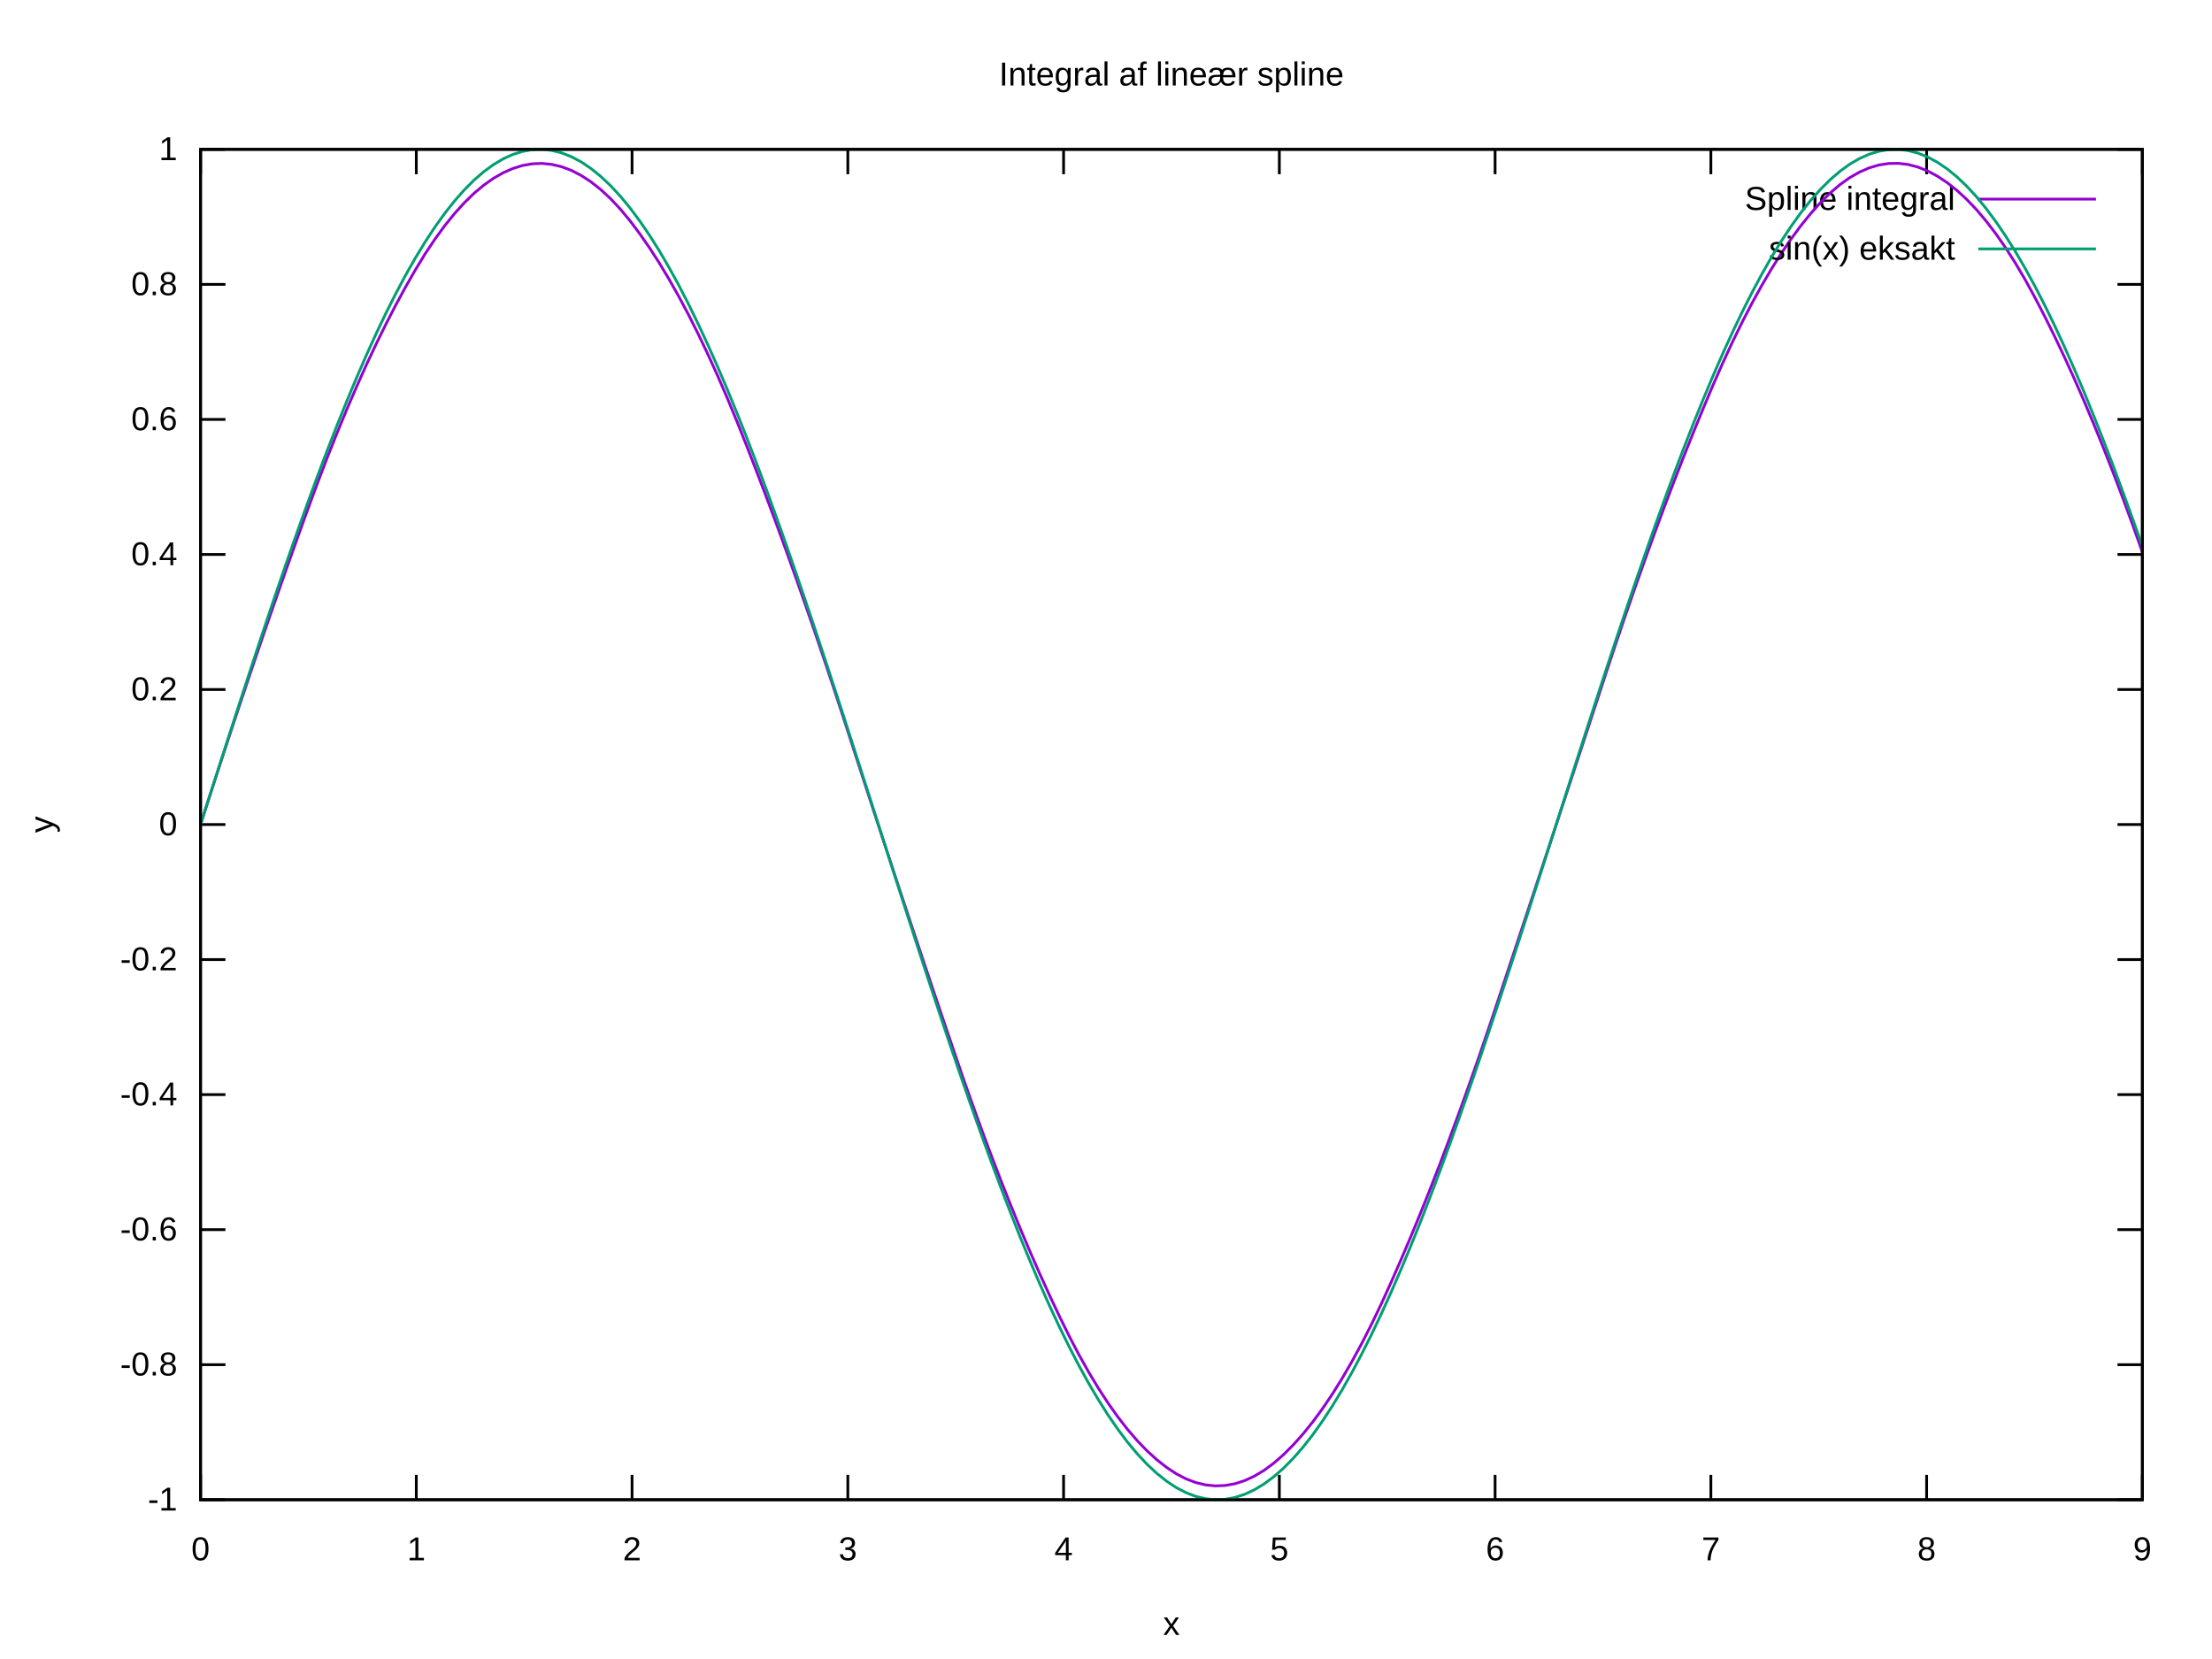
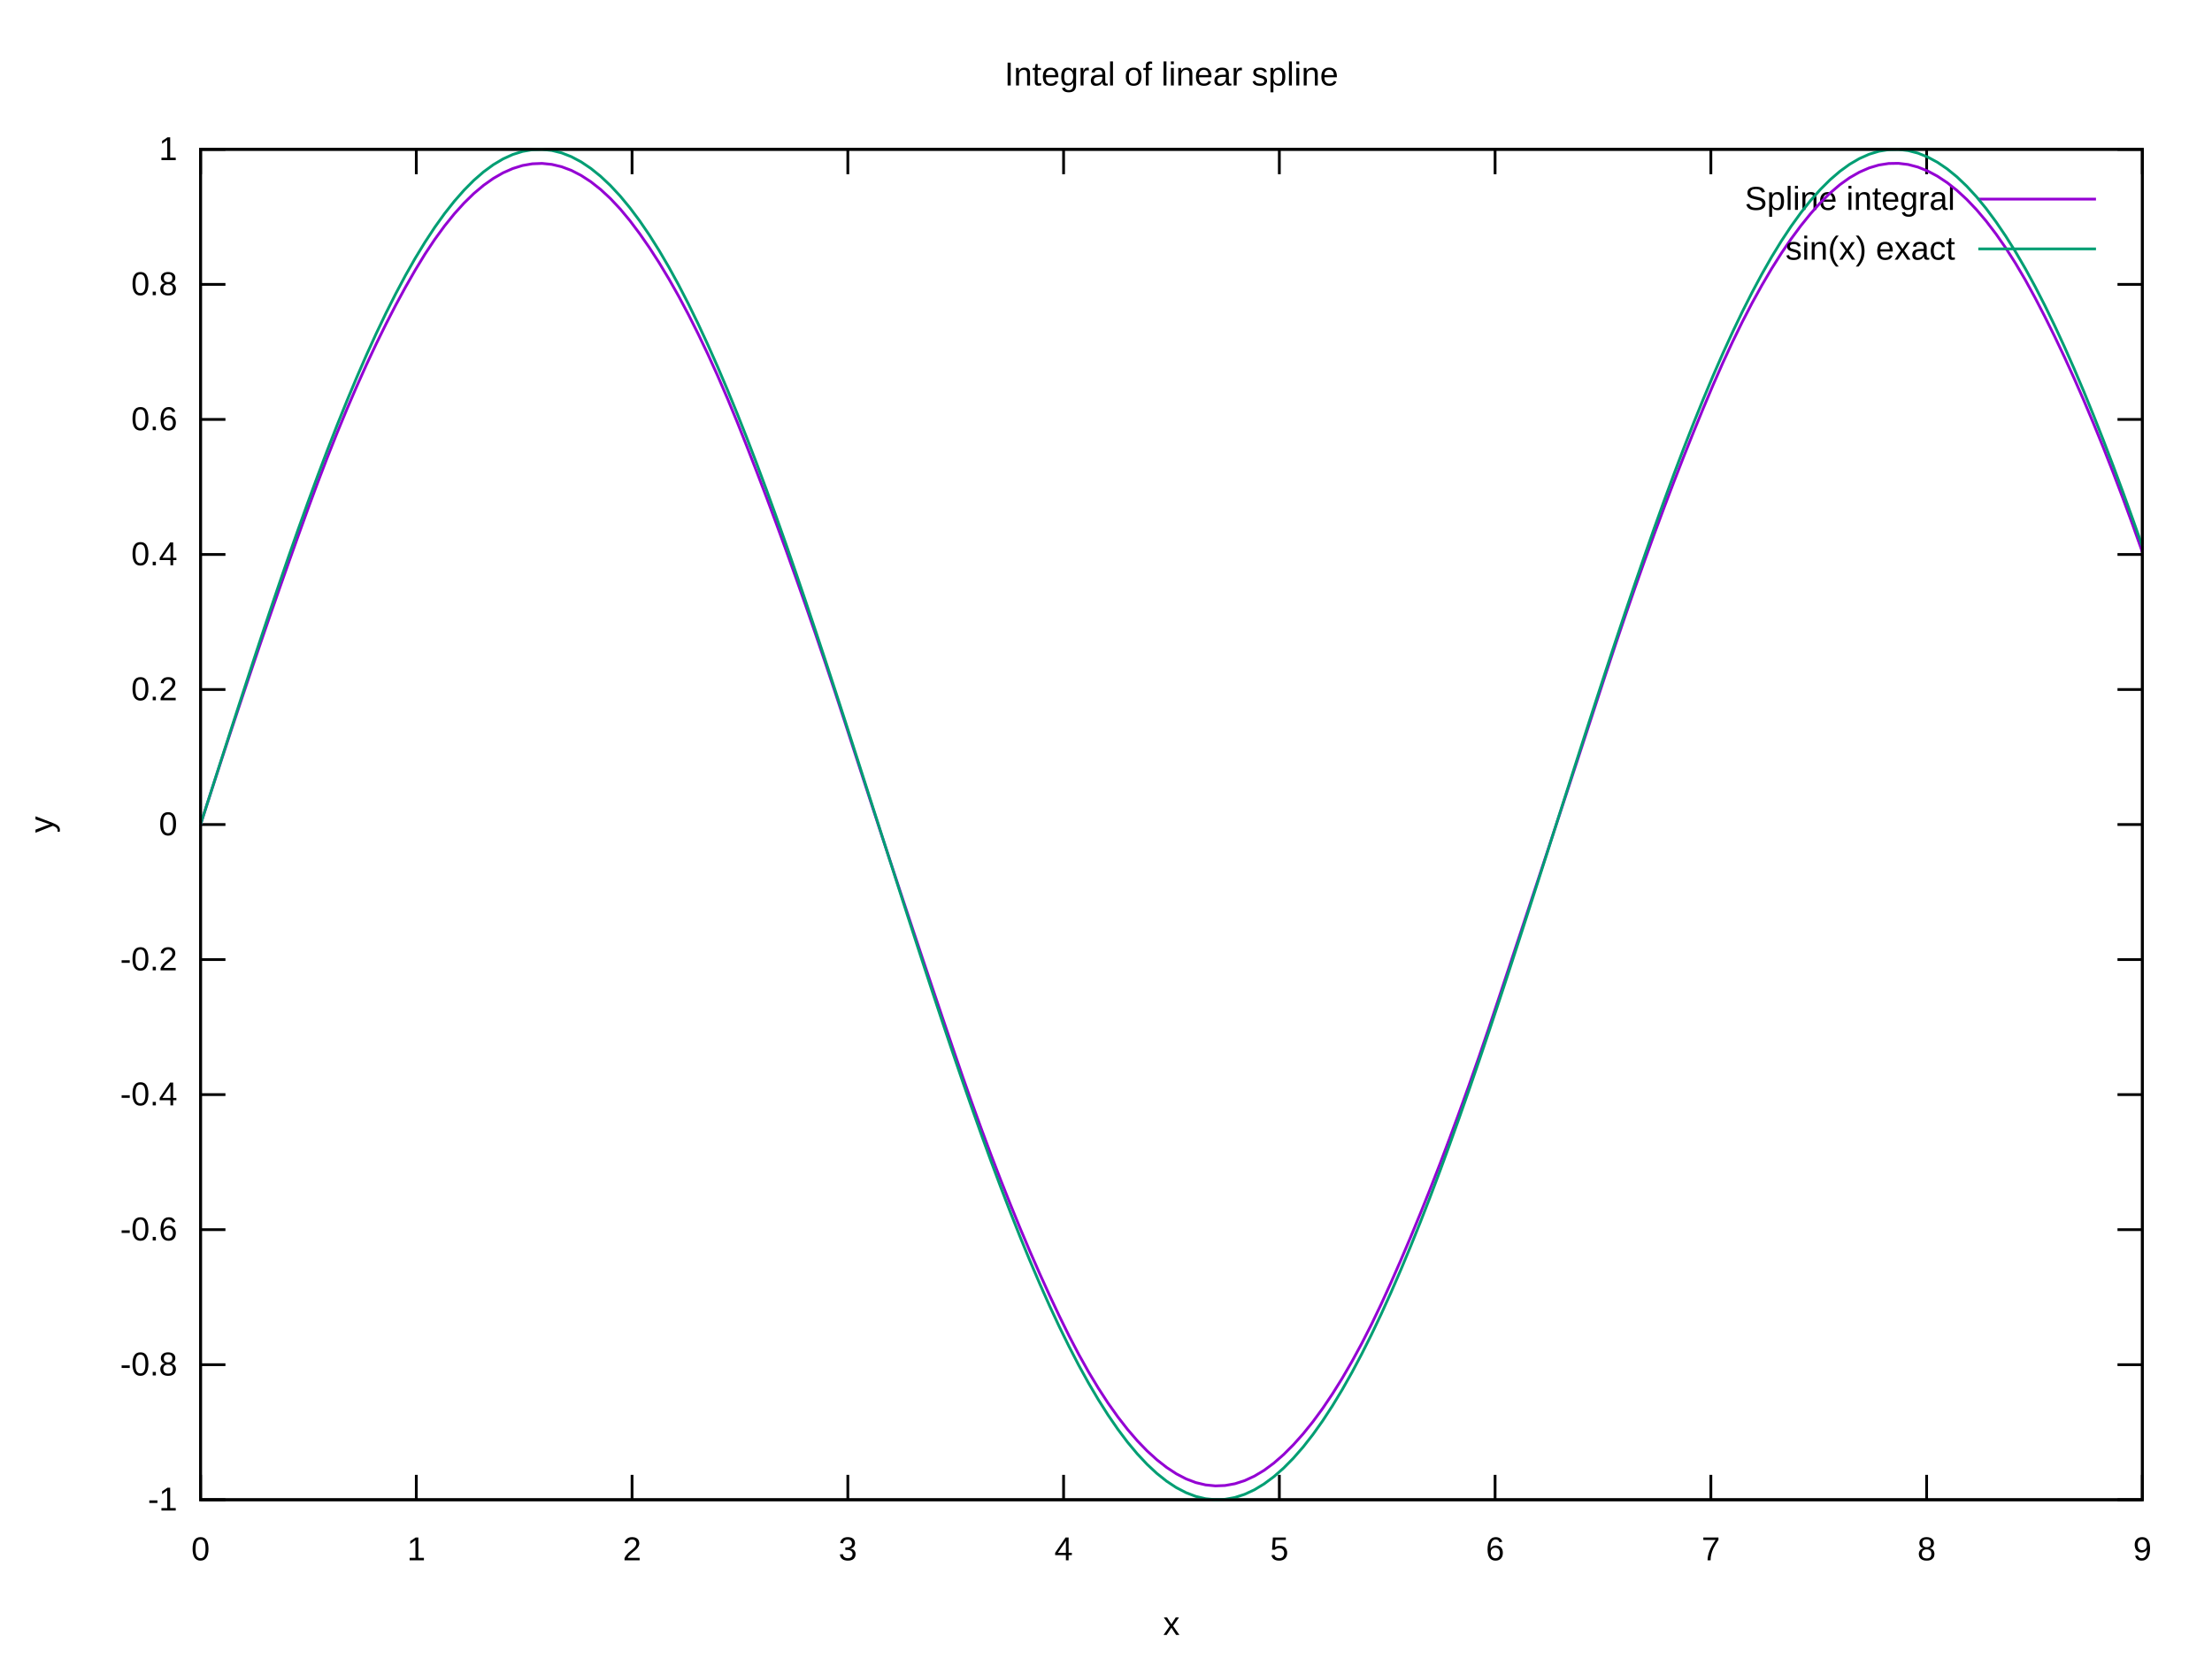
<svg xmlns="http://www.w3.org/2000/svg" xmlns:xlink="http://www.w3.org/1999/xlink" width="800" height="600" viewBox="0 0 800 600">
  <g id="gnuplot_canvas">
    <rect x="0" y="0" width="800" height="600" fill="#ffffff" />
    <defs>
      <circle id="gpDot" r="0.5" stroke-width="0.5" stroke="currentColor" />
      <path id="gpPt0" stroke-width="0.222" stroke="currentColor" d="M-1,0 h2 M0,-1 v2" />
      <path id="gpPt1" stroke-width="0.222" stroke="currentColor" d="M-1,-1 L1,1 M1,-1 L-1,1" />
      <path id="gpPt2" stroke-width="0.222" stroke="currentColor" d="M-1,0 L1,0 M0,-1 L0,1 M-1,-1 L1,1 M-1,1 L1,-1" />
      <rect id="gpPt3" stroke-width="0.222" stroke="currentColor" x="-1" y="-1" width="2" height="2" />
      <rect id="gpPt4" stroke-width="0.222" stroke="currentColor" fill="currentColor" x="-1" y="-1" width="2" height="2" />
      <circle id="gpPt5" stroke-width="0.222" stroke="currentColor" cx="0" cy="0" r="1" />
      <use xlink:href="#gpPt5" id="gpPt6" fill="currentColor" stroke="none" />
      <path id="gpPt7" stroke-width="0.222" stroke="currentColor" d="M0,-1.33 L-1.33,0.67 L1.33,0.67 z" />
      <use xlink:href="#gpPt7" id="gpPt8" fill="currentColor" stroke="none" />
      <use xlink:href="#gpPt7" id="gpPt9" stroke="currentColor" transform="rotate(180)" />
      <use xlink:href="#gpPt9" id="gpPt10" fill="currentColor" stroke="none" />
      <use xlink:href="#gpPt3" id="gpPt11" stroke="currentColor" transform="rotate(45)" />
      <use xlink:href="#gpPt11" id="gpPt12" fill="currentColor" stroke="none" />
      <path id="gpPt13" stroke-width="0.222" stroke="currentColor" d="M0,1.330 L1.265,0.411 L0.782,-1.067 L-0.782,-1.076 L-1.265,0.411 z" />
      <use xlink:href="#gpPt13" id="gpPt14" fill="currentColor" stroke="none" />
      <filter id="textbox" filterUnits="objectBoundingBox" x="0" y="0" height="1" width="1">
        <feFlood flood-color="#FFFFFF" flood-opacity="1" result="bgnd" />
        <feComposite in="SourceGraphic" in2="bgnd" operator="atop" />
      </filter>
      <filter id="greybox" filterUnits="objectBoundingBox" x="0" y="0" height="1" width="1">
        <feFlood flood-color="lightgrey" flood-opacity="1" result="grey" />
        <feComposite in="SourceGraphic" in2="grey" operator="atop" />
      </filter>
    </defs>
    <g fill="none" color="#FFFFFF" stroke="currentColor" stroke-width="1.00" stroke-linecap="butt" stroke-linejoin="miter">
</g>
    <g fill="none" color="black" stroke="currentColor" stroke-width="1.00" stroke-linecap="butt" stroke-linejoin="miter">
      <path stroke="black" d="M72.53,542.40 L81.53,542.40 M774.82,542.40 L765.82,542.40  " />
      <g transform="translate(64.14,546.30)" stroke="none" fill="black" font-family="Arial" font-size="12.00" text-anchor="end">
        <text>
          <tspan font-family="Arial">-1</tspan>
        </text>
      </g>
    </g>
    <g fill="none" color="black" stroke="currentColor" stroke-width="1.00" stroke-linecap="butt" stroke-linejoin="miter">
      <path stroke="black" d="M72.53,493.56 L81.53,493.56 M774.82,493.56 L765.82,493.56  " />
      <g transform="translate(64.14,497.46)" stroke="none" fill="black" font-family="Arial" font-size="12.00" text-anchor="end">
        <text>
          <tspan font-family="Arial">-0.8</tspan>
        </text>
      </g>
    </g>
    <g fill="none" color="black" stroke="currentColor" stroke-width="1.00" stroke-linecap="butt" stroke-linejoin="miter">
      <path stroke="black" d="M72.53,444.72 L81.53,444.72 M774.82,444.72 L765.82,444.72  " />
      <g transform="translate(64.14,448.62)" stroke="none" fill="black" font-family="Arial" font-size="12.00" text-anchor="end">
        <text>
          <tspan font-family="Arial">-0.6</tspan>
        </text>
      </g>
    </g>
    <g fill="none" color="black" stroke="currentColor" stroke-width="1.00" stroke-linecap="butt" stroke-linejoin="miter">
      <path stroke="black" d="M72.53,395.88 L81.53,395.88 M774.82,395.88 L765.82,395.88  " />
      <g transform="translate(64.14,399.78)" stroke="none" fill="black" font-family="Arial" font-size="12.00" text-anchor="end">
        <text>
          <tspan font-family="Arial">-0.4</tspan>
        </text>
      </g>
    </g>
    <g fill="none" color="black" stroke="currentColor" stroke-width="1.00" stroke-linecap="butt" stroke-linejoin="miter">
      <path stroke="black" d="M72.53,347.04 L81.53,347.04 M774.82,347.04 L765.82,347.04  " />
      <g transform="translate(64.14,350.94)" stroke="none" fill="black" font-family="Arial" font-size="12.00" text-anchor="end">
        <text>
          <tspan font-family="Arial">-0.2</tspan>
        </text>
      </g>
    </g>
    <g fill="none" color="black" stroke="currentColor" stroke-width="1.00" stroke-linecap="butt" stroke-linejoin="miter">
      <path stroke="black" d="M72.53,298.20 L81.53,298.20 M774.82,298.20 L765.82,298.20  " />
      <g transform="translate(64.14,302.10)" stroke="none" fill="black" font-family="Arial" font-size="12.00" text-anchor="end">
        <text>
          <tspan font-family="Arial"> 0</tspan>
        </text>
      </g>
    </g>
    <g fill="none" color="black" stroke="currentColor" stroke-width="1.00" stroke-linecap="butt" stroke-linejoin="miter">
      <path stroke="black" d="M72.53,249.37 L81.53,249.37 M774.82,249.37 L765.82,249.37  " />
      <g transform="translate(64.14,253.27)" stroke="none" fill="black" font-family="Arial" font-size="12.00" text-anchor="end">
        <text>
          <tspan font-family="Arial"> 0.2</tspan>
        </text>
      </g>
    </g>
    <g fill="none" color="black" stroke="currentColor" stroke-width="1.00" stroke-linecap="butt" stroke-linejoin="miter">
      <path stroke="black" d="M72.53,200.53 L81.53,200.53 M774.82,200.53 L765.82,200.53  " />
      <g transform="translate(64.14,204.43)" stroke="none" fill="black" font-family="Arial" font-size="12.00" text-anchor="end">
        <text>
          <tspan font-family="Arial"> 0.4</tspan>
        </text>
      </g>
    </g>
    <g fill="none" color="black" stroke="currentColor" stroke-width="1.00" stroke-linecap="butt" stroke-linejoin="miter">
      <path stroke="black" d="M72.53,151.69 L81.53,151.69 M774.82,151.69 L765.82,151.69  " />
      <g transform="translate(64.14,155.59)" stroke="none" fill="black" font-family="Arial" font-size="12.00" text-anchor="end">
        <text>
          <tspan font-family="Arial"> 0.6</tspan>
        </text>
      </g>
    </g>
    <g fill="none" color="black" stroke="currentColor" stroke-width="1.00" stroke-linecap="butt" stroke-linejoin="miter">
      <path stroke="black" d="M72.53,102.85 L81.53,102.85 M774.82,102.85 L765.82,102.85  " />
      <g transform="translate(64.14,106.75)" stroke="none" fill="black" font-family="Arial" font-size="12.00" text-anchor="end">
        <text>
          <tspan font-family="Arial"> 0.8</tspan>
        </text>
      </g>
    </g>
    <g fill="none" color="black" stroke="currentColor" stroke-width="1.00" stroke-linecap="butt" stroke-linejoin="miter">
      <path stroke="black" d="M72.53,54.01 L81.53,54.01 M774.82,54.01 L765.82,54.01  " />
      <g transform="translate(64.14,57.91)" stroke="none" fill="black" font-family="Arial" font-size="12.00" text-anchor="end">
        <text>
          <tspan font-family="Arial"> 1</tspan>
        </text>
      </g>
    </g>
    <g fill="none" color="black" stroke="currentColor" stroke-width="1.00" stroke-linecap="butt" stroke-linejoin="miter">
      <path stroke="black" d="M72.53,542.40 L72.53,533.40 M72.53,54.01 L72.53,63.01  " />
      <g transform="translate(72.53,564.30)" stroke="none" fill="black" font-family="Arial" font-size="12.00" text-anchor="middle">
        <text>
          <tspan font-family="Arial"> 0</tspan>
        </text>
      </g>
    </g>
    <g fill="none" color="black" stroke="currentColor" stroke-width="1.00" stroke-linecap="butt" stroke-linejoin="miter">
      <path stroke="black" d="M150.56,542.40 L150.56,533.40 M150.56,54.01 L150.56,63.01  " />
      <g transform="translate(150.56,564.30)" stroke="none" fill="black" font-family="Arial" font-size="12.00" text-anchor="middle">
        <text>
          <tspan font-family="Arial"> 1</tspan>
        </text>
      </g>
    </g>
    <g fill="none" color="black" stroke="currentColor" stroke-width="1.00" stroke-linecap="butt" stroke-linejoin="miter">
      <path stroke="black" d="M228.59,542.40 L228.59,533.40 M228.59,54.01 L228.59,63.01  " />
      <g transform="translate(228.59,564.30)" stroke="none" fill="black" font-family="Arial" font-size="12.00" text-anchor="middle">
        <text>
          <tspan font-family="Arial"> 2</tspan>
        </text>
      </g>
    </g>
    <g fill="none" color="black" stroke="currentColor" stroke-width="1.00" stroke-linecap="butt" stroke-linejoin="miter">
      <path stroke="black" d="M306.63,542.40 L306.63,533.40 M306.63,54.01 L306.63,63.01  " />
      <g transform="translate(306.63,564.30)" stroke="none" fill="black" font-family="Arial" font-size="12.00" text-anchor="middle">
        <text>
          <tspan font-family="Arial"> 3</tspan>
        </text>
      </g>
    </g>
    <g fill="none" color="black" stroke="currentColor" stroke-width="1.00" stroke-linecap="butt" stroke-linejoin="miter">
      <path stroke="black" d="M384.66,542.40 L384.66,533.40 M384.66,54.01 L384.66,63.01  " />
      <g transform="translate(384.66,564.30)" stroke="none" fill="black" font-family="Arial" font-size="12.00" text-anchor="middle">
        <text>
          <tspan font-family="Arial"> 4</tspan>
        </text>
      </g>
    </g>
    <g fill="none" color="black" stroke="currentColor" stroke-width="1.00" stroke-linecap="butt" stroke-linejoin="miter">
      <path stroke="black" d="M462.69,542.40 L462.69,533.40 M462.69,54.01 L462.69,63.01  " />
      <g transform="translate(462.69,564.30)" stroke="none" fill="black" font-family="Arial" font-size="12.00" text-anchor="middle">
        <text>
          <tspan font-family="Arial"> 5</tspan>
        </text>
      </g>
    </g>
    <g fill="none" color="black" stroke="currentColor" stroke-width="1.00" stroke-linecap="butt" stroke-linejoin="miter">
      <path stroke="black" d="M540.72,542.40 L540.72,533.40 M540.72,54.01 L540.72,63.01  " />
      <g transform="translate(540.72,564.30)" stroke="none" fill="black" font-family="Arial" font-size="12.00" text-anchor="middle">
        <text>
          <tspan font-family="Arial"> 6</tspan>
        </text>
      </g>
    </g>
    <g fill="none" color="black" stroke="currentColor" stroke-width="1.00" stroke-linecap="butt" stroke-linejoin="miter">
      <path stroke="black" d="M618.76,542.40 L618.76,533.40 M618.76,54.01 L618.76,63.01  " />
      <g transform="translate(618.76,564.30)" stroke="none" fill="black" font-family="Arial" font-size="12.00" text-anchor="middle">
        <text>
          <tspan font-family="Arial"> 7</tspan>
        </text>
      </g>
    </g>
    <g fill="none" color="black" stroke="currentColor" stroke-width="1.00" stroke-linecap="butt" stroke-linejoin="miter">
      <path stroke="black" d="M696.79,542.40 L696.79,533.40 M696.79,54.01 L696.79,63.01  " />
      <g transform="translate(696.79,564.30)" stroke="none" fill="black" font-family="Arial" font-size="12.00" text-anchor="middle">
        <text>
          <tspan font-family="Arial"> 8</tspan>
        </text>
      </g>
    </g>
    <g fill="none" color="black" stroke="currentColor" stroke-width="1.00" stroke-linecap="butt" stroke-linejoin="miter">
      <path stroke="black" d="M774.82,542.40 L774.82,533.40 M774.82,54.01 L774.82,63.01  " />
      <g transform="translate(774.82,564.30)" stroke="none" fill="black" font-family="Arial" font-size="12.00" text-anchor="middle">
        <text>
          <tspan font-family="Arial"> 9</tspan>
        </text>
      </g>
    </g>
    <g fill="none" color="black" stroke="currentColor" stroke-width="1.00" stroke-linecap="butt" stroke-linejoin="miter">
</g>
    <g fill="none" color="black" stroke="currentColor" stroke-width="1.00" stroke-linecap="butt" stroke-linejoin="miter">
      <path stroke="black" d="M72.53,54.01 L72.53,542.40 L774.82,542.40 L774.82,54.01 L72.53,54.01 Z  " />
    </g>
    <g fill="none" color="black" stroke="currentColor" stroke-width="1.00" stroke-linecap="butt" stroke-linejoin="miter">
</g>
    <g id="gnuplot_plot_1">
      <g fill="none" color="black" stroke="currentColor" stroke-width="1.00" stroke-linecap="butt" stroke-linejoin="miter">
        <g transform="translate(707.09,75.91)" stroke="none" fill="black" font-family="Arial" font-size="12.00" text-anchor="end">
          <text>
            <tspan font-family="Arial">Spline integral</tspan>
          </text>
        </g>
      </g>
      <g fill="none" color="black" stroke="currentColor" stroke-width="1.00" stroke-linecap="butt" stroke-linejoin="miter">
        <path stroke="rgb(148,   0, 211)" d="M715.48,72.01 L758.04,72.01 M72.53,298.20 L76.06,287.22 L79.59,276.36 L83.12,265.62 L86.65,255.01 L90.18,244.51   L93.70,234.14 L97.23,223.89 L100.76,213.77 L104.29,203.76 L107.82,193.88 L111.35,184.12 L114.88,174.58 L118.41,165.37   L121.94,156.50 L125.47,147.97 L129.00,139.78 L132.52,131.92 L136.05,124.40 L139.58,117.22 L143.11,110.37 L146.64,103.86   L150.17,97.69 L153.70,91.90 L157.23,86.59 L160.76,81.74 L164.29,77.36 L167.82,73.45 L171.34,70.01 L174.87,67.04   L178.40,64.54 L181.93,62.51 L185.46,60.95 L188.99,59.85 L192.52,59.24 L196.05,59.10 L199.58,59.46 L203.11,60.30   L206.64,61.62 L210.16,63.44 L213.69,65.73 L217.22,68.52 L220.75,71.79 L224.28,75.55 L227.81,79.80 L231.34,84.50   L234.87,89.58 L238.40,95.05 L241.93,100.91 L245.46,107.15 L248.99,113.78 L252.51,120.79 L256.04,128.18 L259.57,135.96   L263.10,144.13 L266.63,152.68 L270.16,161.56 L273.69,170.64 L277.22,179.90 L280.75,189.36 L284.28,199.00 L287.80,208.84   L291.33,218.86 L294.86,229.07 L298.39,239.47 L301.92,250.05 L305.45,260.83 L308.98,271.74 L312.51,282.61 L316.04,293.43   L319.57,304.20 L323.10,314.91 L326.62,325.56 L330.15,336.17 L333.68,346.72 L337.21,357.21 L340.74,367.66 L344.27,378.05   L347.80,388.34 L351.33,398.37 L354.86,408.11 L358.39,417.58 L361.92,426.76 L365.45,435.66 L368.97,444.27 L372.50,452.61   L376.03,460.66 L379.56,468.42 L383.09,475.91 L386.62,483.09 L390.15,489.84 L393.68,496.15 L397.21,502.02 L400.74,507.44   L404.27,512.42 L407.79,516.96 L411.32,521.06 L414.85,524.72 L418.38,527.93 L421.91,530.70 L425.44,533.02 L428.97,534.86   L432.50,536.20 L436.03,537.04 L439.56,537.39 L443.08,537.25 L446.61,536.62 L450.14,535.49 L453.67,533.86 L457.20,531.75   L460.73,529.13 L464.26,526.04 L467.79,522.50 L471.32,518.54 L474.85,514.16 L478.38,509.35 L481.90,504.12 L485.43,498.47   L488.96,492.38 L492.49,485.88 L496.02,478.95 L499.55,471.59 L503.08,463.83 L506.61,455.78 L510.14,447.48 L513.67,438.92   L517.20,430.12 L520.73,421.07 L524.25,411.76 L527.78,402.20 L531.31,392.39 L534.84,382.33 L538.37,372.02 L541.90,361.47   L545.43,350.86 L548.96,340.22 L552.49,329.57 L556.02,318.90 L559.55,308.22 L563.07,297.52 L566.60,286.80 L570.13,276.07   L573.66,265.32 L577.19,254.56 L580.72,243.79 L584.25,233.17 L587.78,222.78 L591.31,212.62 L594.84,202.67 L598.36,192.95   L601.89,183.45 L605.42,174.17 L608.95,165.11 L612.48,156.28 L616.01,147.67 L619.54,139.29 L623.07,131.26 L626.60,123.63   L630.13,116.41 L633.66,109.60 L637.19,103.20 L640.71,97.20 L644.24,91.61 L647.77,86.42 L651.30,81.64 L654.83,77.27   L658.36,73.31 L661.89,69.81 L665.42,66.80 L668.95,64.28 L672.48,62.26 L676.01,60.72 L679.53,59.68 L683.06,59.13   L686.59,59.07 L690.12,59.50 L693.65,60.43 L697.18,61.84 L700.71,63.73 L704.24,66.07 L707.77,68.87 L711.30,72.12   L714.83,75.83 L718.35,80.00 L721.88,84.62 L725.41,89.70 L728.94,95.23 L732.47,101.22 L736.00,107.67 L739.53,114.49   L743.06,121.62 L746.59,129.05 L750.12,136.80 L753.65,144.86 L757.17,153.22 L760.70,161.89 L764.23,170.88 L767.76,180.17   L771.29,189.77 L774.82,199.67  " />
      </g>
    </g>
    <g id="gnuplot_plot_2">
      <g fill="none" color="black" stroke="currentColor" stroke-width="1.00" stroke-linecap="butt" stroke-linejoin="miter">
        <g transform="translate(707.09,93.91)" stroke="none" fill="black" font-family="Arial" font-size="12.00" text-anchor="end">
          <text>
-             <tspan font-family="Arial">sin(x) eksakt</tspan>
+             <tspan font-family="Arial">sin(x) exact</tspan>
          </text>
        </g>
      </g>
      <g fill="none" color="black" stroke="currentColor" stroke-width="1.00" stroke-linecap="butt" stroke-linejoin="miter">
        <path stroke="rgb(  0, 158, 115)" d="M715.48,90.01 L758.04,90.01 M72.53,298.20 L76.06,287.16 L79.59,276.15 L83.12,265.17 L86.65,254.27 L90.18,243.45   L93.70,232.75 L97.23,222.18 L100.76,211.77 L104.29,201.53 L107.82,191.49 L111.35,181.67 L114.88,172.09 L118.41,162.76   L121.94,153.71 L125.47,144.96 L129.00,136.52 L132.52,128.41 L136.05,120.65 L139.58,113.26 L143.11,106.24 L146.64,99.61   L150.17,93.39 L153.70,87.59 L157.23,82.21 L160.76,77.28 L164.29,72.81 L167.82,68.79 L171.34,65.24 L174.87,62.17   L178.40,59.58 L181.93,57.48 L185.46,55.87 L188.99,54.76 L192.52,54.14 L196.05,54.03 L199.58,54.41 L203.11,55.29   L206.64,56.67 L210.16,58.54 L213.69,60.91 L217.22,63.76 L220.75,67.08 L224.28,70.88 L227.81,75.15 L231.34,79.87   L234.87,85.04 L238.40,90.64 L241.93,96.67 L245.46,103.11 L248.99,109.95 L252.51,117.17 L256.04,124.77 L259.57,132.72   L263.10,141.01 L266.63,149.62 L270.16,158.53 L273.69,167.73 L277.22,177.19 L280.75,186.91 L284.28,196.85 L287.80,206.99   L291.33,217.33 L294.86,227.83 L298.39,238.47 L301.92,249.24 L305.45,260.10 L308.98,271.05 L312.51,282.05 L316.04,293.08   L319.57,304.12 L323.10,315.15 L326.62,326.15 L330.15,337.09 L333.68,347.95 L337.21,358.71 L340.74,369.34 L344.27,379.83   L347.80,390.15 L351.33,400.28 L354.86,410.21 L358.39,419.91 L361.92,429.35 L365.45,438.53 L368.97,447.42 L372.50,456.01   L376.03,464.27 L379.56,472.20 L383.09,479.77 L386.62,486.96 L390.15,493.78 L393.68,500.19 L397.21,506.18 L400.74,511.76   L404.27,516.89 L407.79,521.58 L411.32,525.81 L414.85,529.58 L418.38,532.87 L421.91,535.69 L425.44,538.02 L428.97,539.85   L432.50,541.20 L436.03,542.04 L439.56,542.39 L443.08,542.24 L446.61,541.59 L450.14,540.44 L453.67,538.80 L457.20,536.66   L460.73,534.04 L464.26,530.93 L467.79,527.35 L471.32,523.30 L474.85,518.79 L478.38,513.83 L481.90,508.42 L485.43,502.59   L488.96,496.34 L492.49,489.68 L496.02,482.64 L499.55,475.21 L503.08,467.42 L506.61,459.29 L510.14,450.83 L513.67,442.06   L517.20,432.99 L520.73,423.64 L524.25,414.04 L527.78,404.20 L531.31,394.15 L534.84,383.90 L538.37,373.47 L541.90,362.89   L545.43,352.18 L548.96,341.36 L552.49,330.45 L556.02,319.47 L559.55,308.45 L563.07,297.41 L566.60,286.37 L570.13,275.36   L573.66,264.39 L577.19,253.49 L580.72,242.68 L584.25,231.99 L587.78,221.43 L591.31,211.03 L594.84,200.80 L598.36,190.78   L601.89,180.97 L605.42,171.41 L608.95,162.10 L612.48,153.08 L616.01,144.35 L619.54,135.93 L623.07,127.85 L626.60,120.11   L630.13,112.74 L633.66,105.75 L637.19,99.15 L640.71,92.96 L644.24,87.19 L647.77,81.85 L651.30,76.95 L654.83,72.50   L658.36,68.52 L661.89,65.00 L665.42,61.97 L668.95,59.41 L672.48,57.35 L676.01,55.78 L679.53,54.70 L683.06,54.12   L686.59,54.04 L690.12,54.46 L693.65,55.38 L697.18,56.79 L700.71,58.70 L704.24,61.10 L707.77,63.98 L711.30,67.34   L714.83,71.17 L718.35,75.47 L721.88,80.23 L725.41,85.43 L728.94,91.06 L732.47,97.12 L736.00,103.59 L739.53,110.46   L743.06,117.71 L746.59,125.33 L750.12,133.30 L753.65,141.61 L757.17,150.25 L760.70,159.18 L764.23,168.40 L767.76,177.88   L771.29,187.61 L774.82,197.57  " />
      </g>
    </g>
    <g fill="none" color="#FFFFFF" stroke="rgb(  0, 158, 115)" stroke-width="2.00" stroke-linecap="butt" stroke-linejoin="miter">
</g>
    <g fill="none" color="black" stroke="currentColor" stroke-width="2.00" stroke-linecap="butt" stroke-linejoin="miter">
</g>
    <g fill="none" color="black" stroke="black" stroke-width="1.00" stroke-linecap="butt" stroke-linejoin="miter">
</g>
    <g fill="none" color="black" stroke="currentColor" stroke-width="1.00" stroke-linecap="butt" stroke-linejoin="miter">
      <path stroke="black" d="M72.53,54.01 L72.53,542.40 L774.82,542.40 L774.82,54.01 L72.53,54.01 Z  " />
      <g transform="translate(19.18,298.21) rotate(270.00)" stroke="none" fill="black" font-family="Arial" font-size="12.00" text-anchor="middle">
        <text>
          <tspan font-family="Arial">y</tspan>
        </text>
      </g>
    </g>
    <g fill="none" color="black" stroke="currentColor" stroke-width="1.00" stroke-linecap="butt" stroke-linejoin="miter">
      <g transform="translate(423.67,591.30)" stroke="none" fill="black" font-family="Arial" font-size="12.00" text-anchor="middle">
        <text>
          <tspan font-family="Arial">x</tspan>
        </text>
      </g>
    </g>
    <g fill="none" color="black" stroke="currentColor" stroke-width="1.00" stroke-linecap="butt" stroke-linejoin="miter">
</g>
    <g fill="none" color="black" stroke="currentColor" stroke-width="1.00" stroke-linecap="butt" stroke-linejoin="miter">
      <g transform="translate(423.67,30.91)" stroke="none" fill="black" font-family="Arial" font-size="12.00" text-anchor="middle">
        <text>
-           <tspan font-family="Arial">Integral af lineær spline</tspan>
+           <tspan font-family="Arial">Integral of linear spline</tspan>
        </text>
      </g>
    </g>
    <g fill="none" color="black" stroke="currentColor" stroke-width="1.00" stroke-linecap="butt" stroke-linejoin="miter">
</g>
  </g>
</svg>
